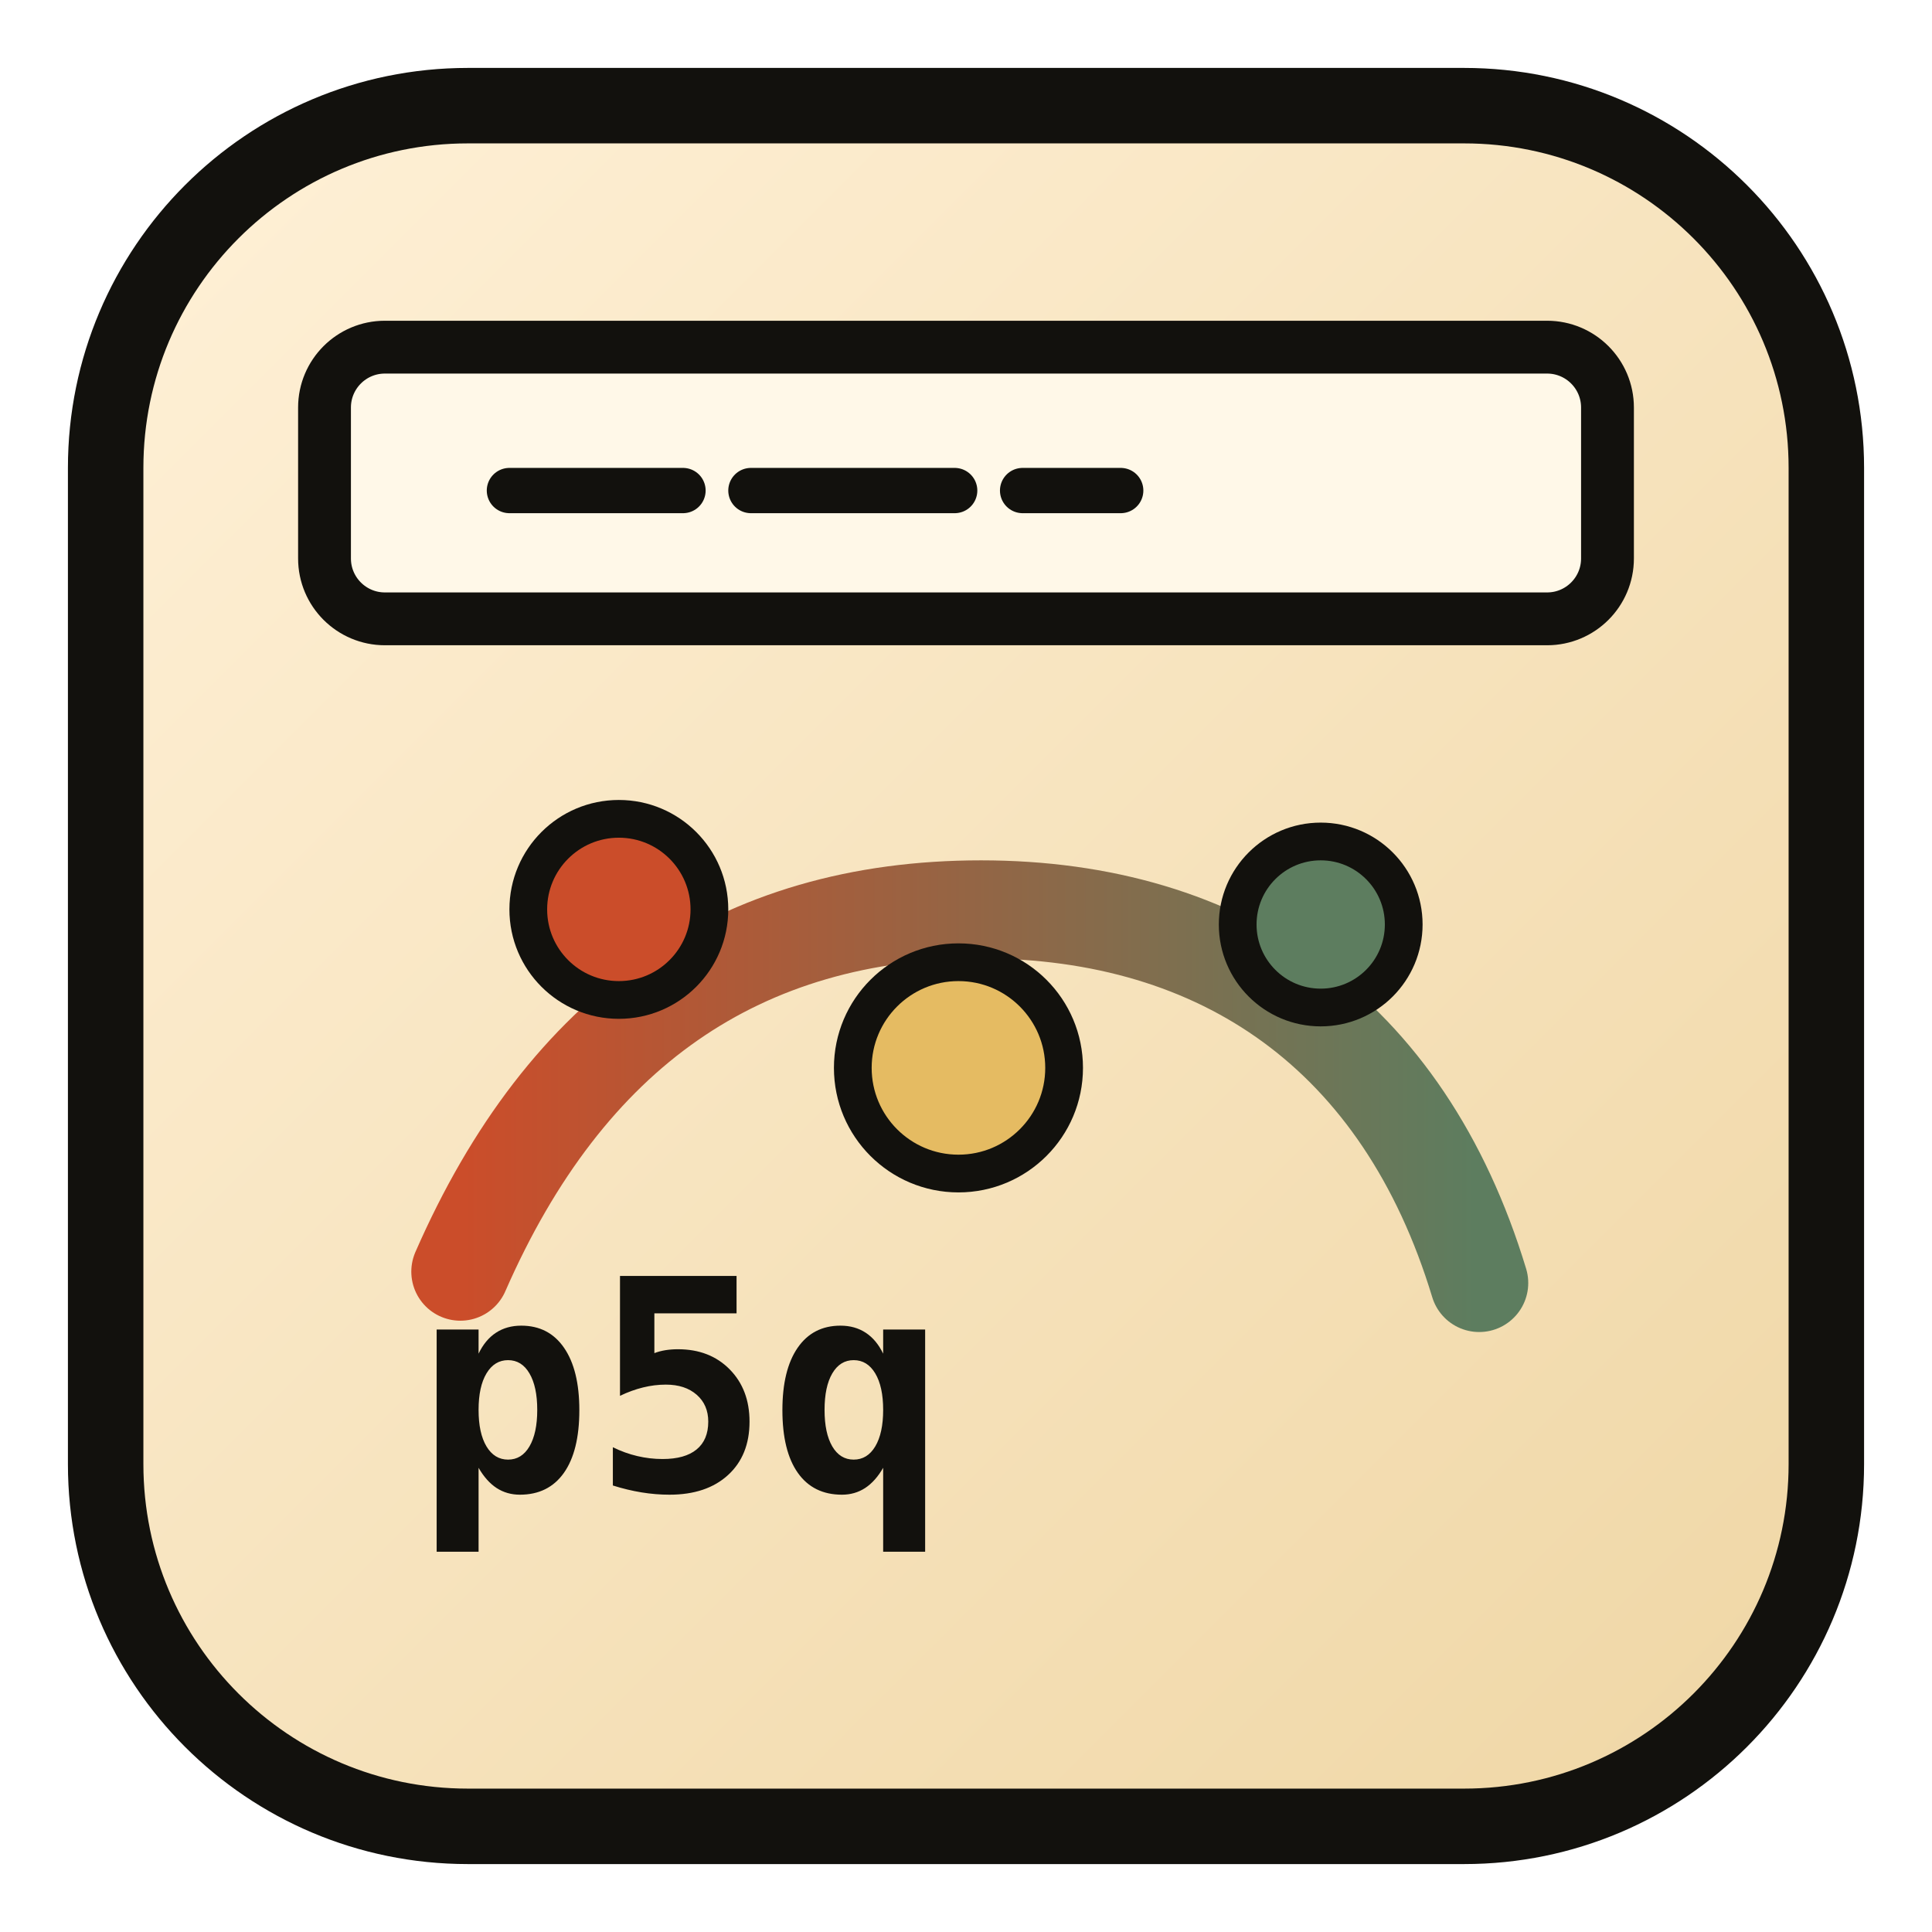
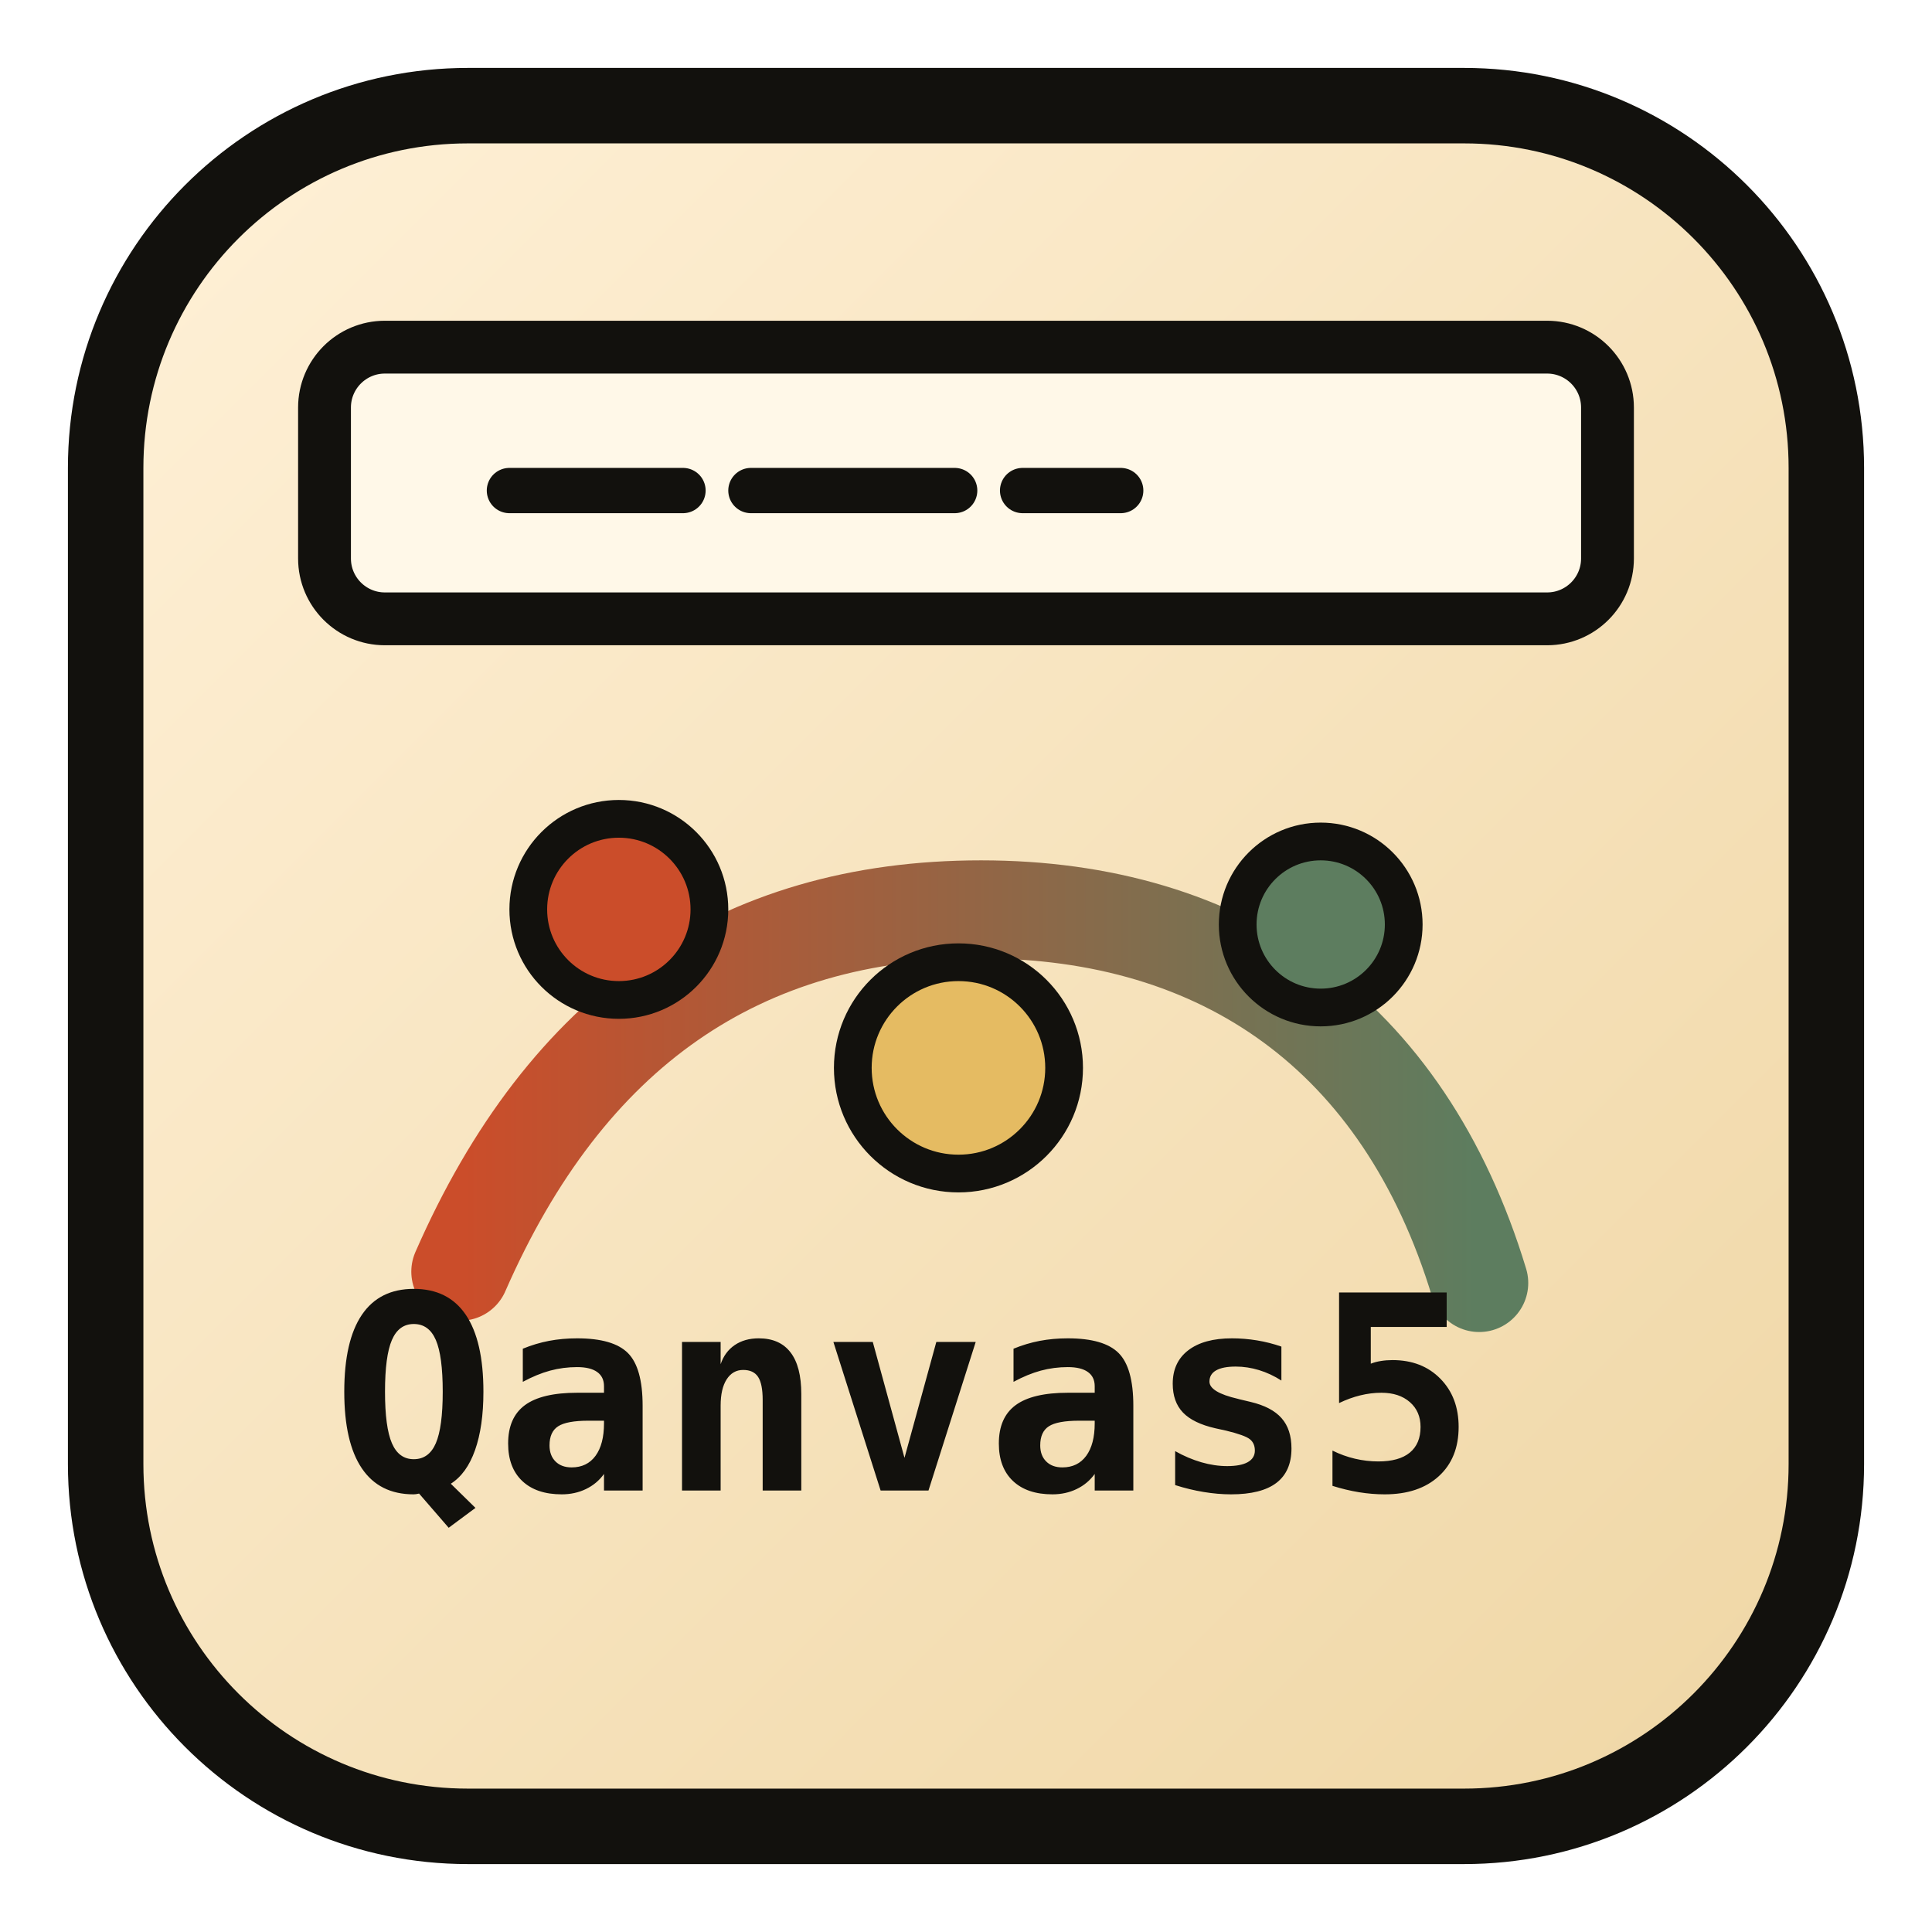
<svg xmlns="http://www.w3.org/2000/svg" viewBox="0 0 512 512">
  <defs>
    <linearGradient id="bg" x1="0%" y1="0%" x2="100%" y2="100%">
      <stop offset="0%" stop-color="#fff1d8" />
      <stop offset="100%" stop-color="#efd6a4" />
    </linearGradient>
    <linearGradient id="wave" x1="0%" y1="0%" x2="100%" y2="0%">
      <stop offset="0%" stop-color="#cb4d2a" />
      <stop offset="100%" stop-color="#5d7d5f" />
    </linearGradient>
  </defs>
  <rect x="28" y="28" width="456" height="456" rx="96" fill="url(#bg)" stroke="#12110d" stroke-width="20" />
  <rect x="86" y="92" width="340" height="72" rx="16" fill="#fff8e8" stroke="#12110d" stroke-width="14" />
  <path d="M122 337c28-64 74-96 138-96s112 33 132 99" fill="none" stroke="url(#wave)" stroke-linecap="round" stroke-width="26" />
  <circle cx="164" cy="241" r="24" fill="#cb4d2a" stroke="#12110d" stroke-width="10" />
  <circle cx="254" cy="283" r="28" fill="#e5bb62" stroke="#12110d" stroke-width="10" />
  <circle cx="350" cy="245" r="22" fill="#5d7d5f" stroke="#12110d" stroke-width="10" />
  <path d="M135 130h46m18 0h54m18 0h26" stroke="#12110d" stroke-linecap="round" stroke-width="12" />
-   <text x="110" y="395" fill="#12110d" font-family="Menlo, Consolas, monospace" font-size="78" font-weight="700">p5q</text>
+   <text x="88" y="395" fill="#12110d" font-family="Menlo, Consolas, monospace" font-size="72" font-weight="700">Qanvas5</text>
</svg>
